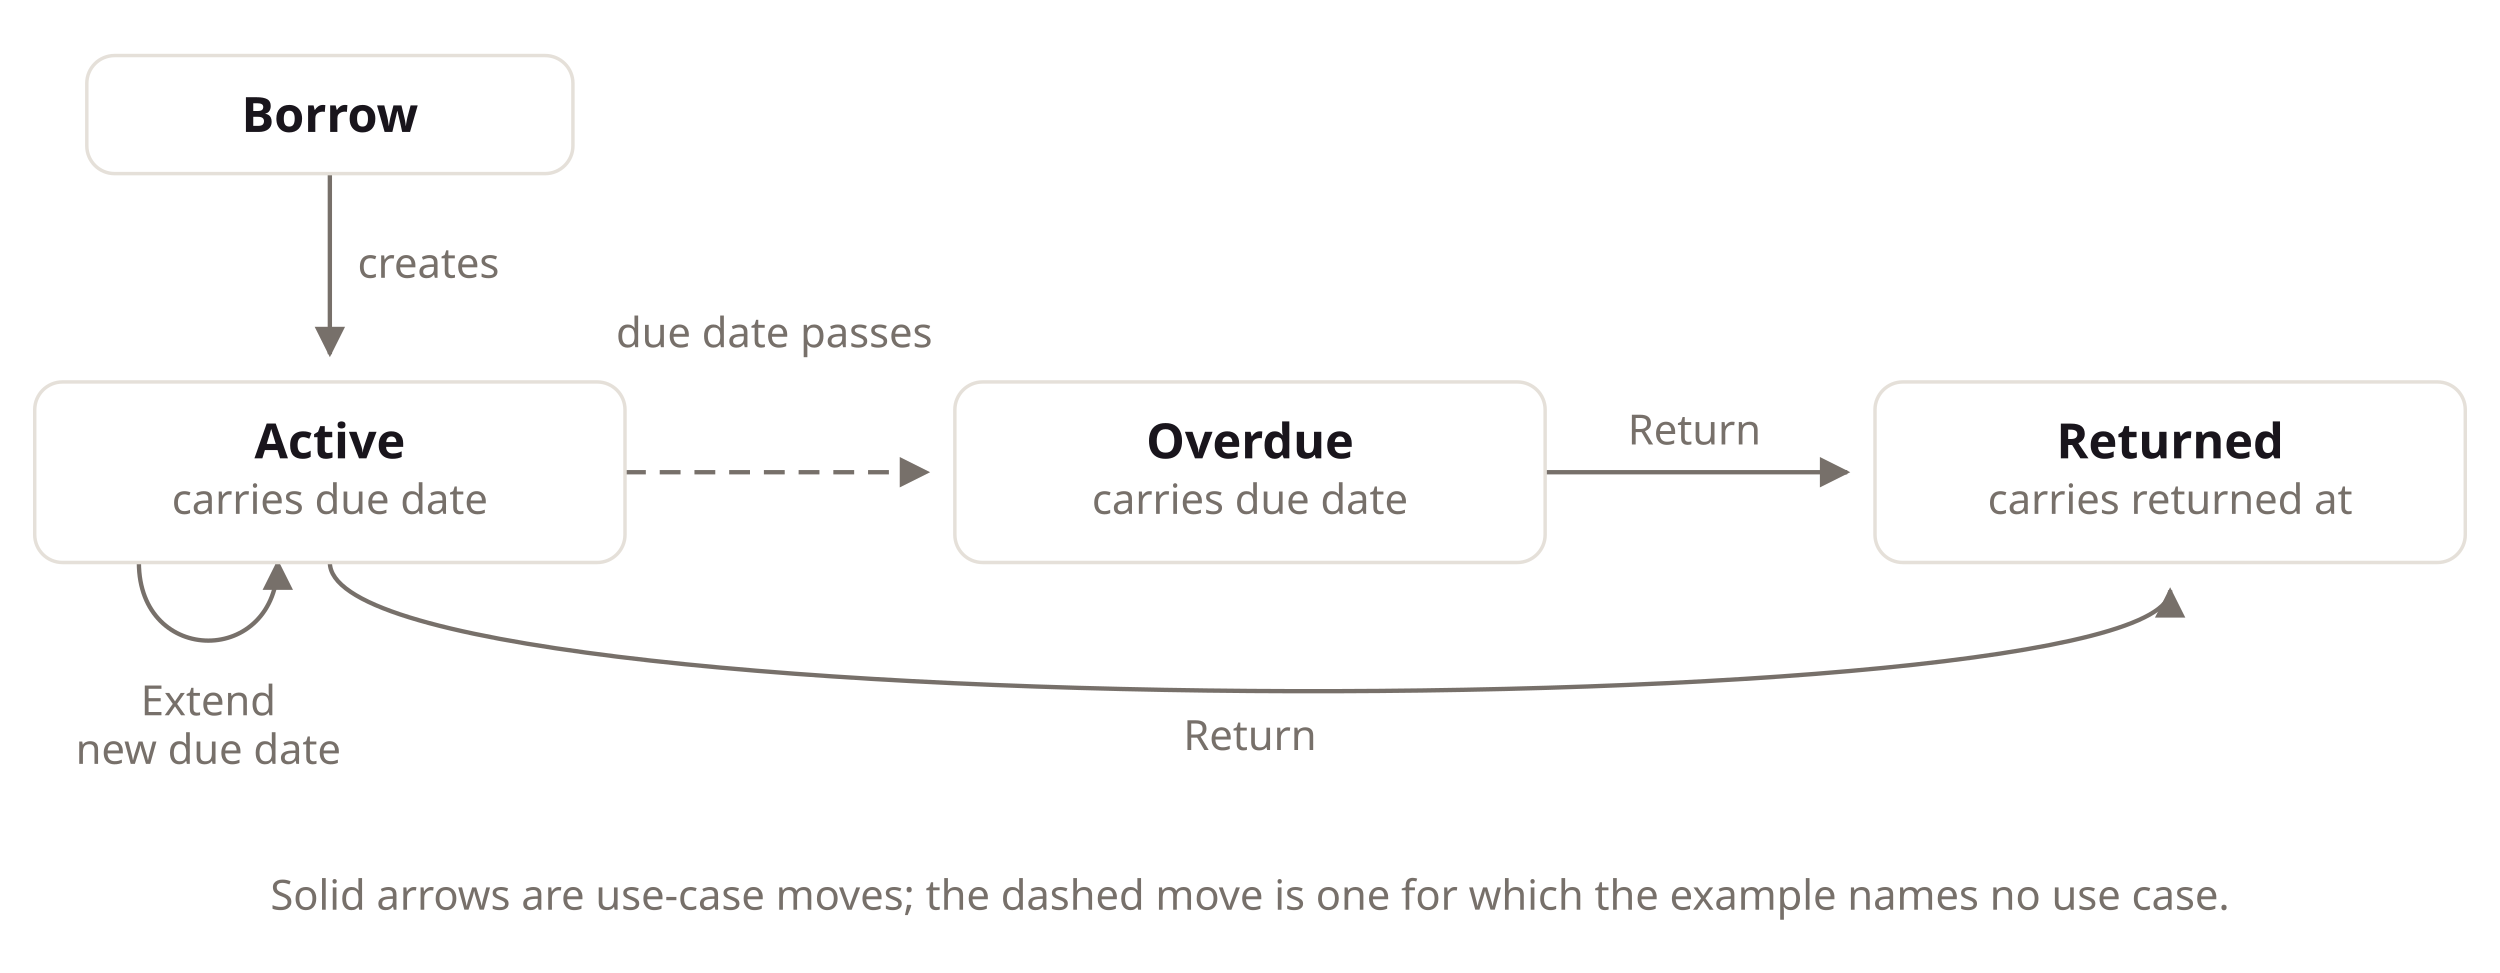
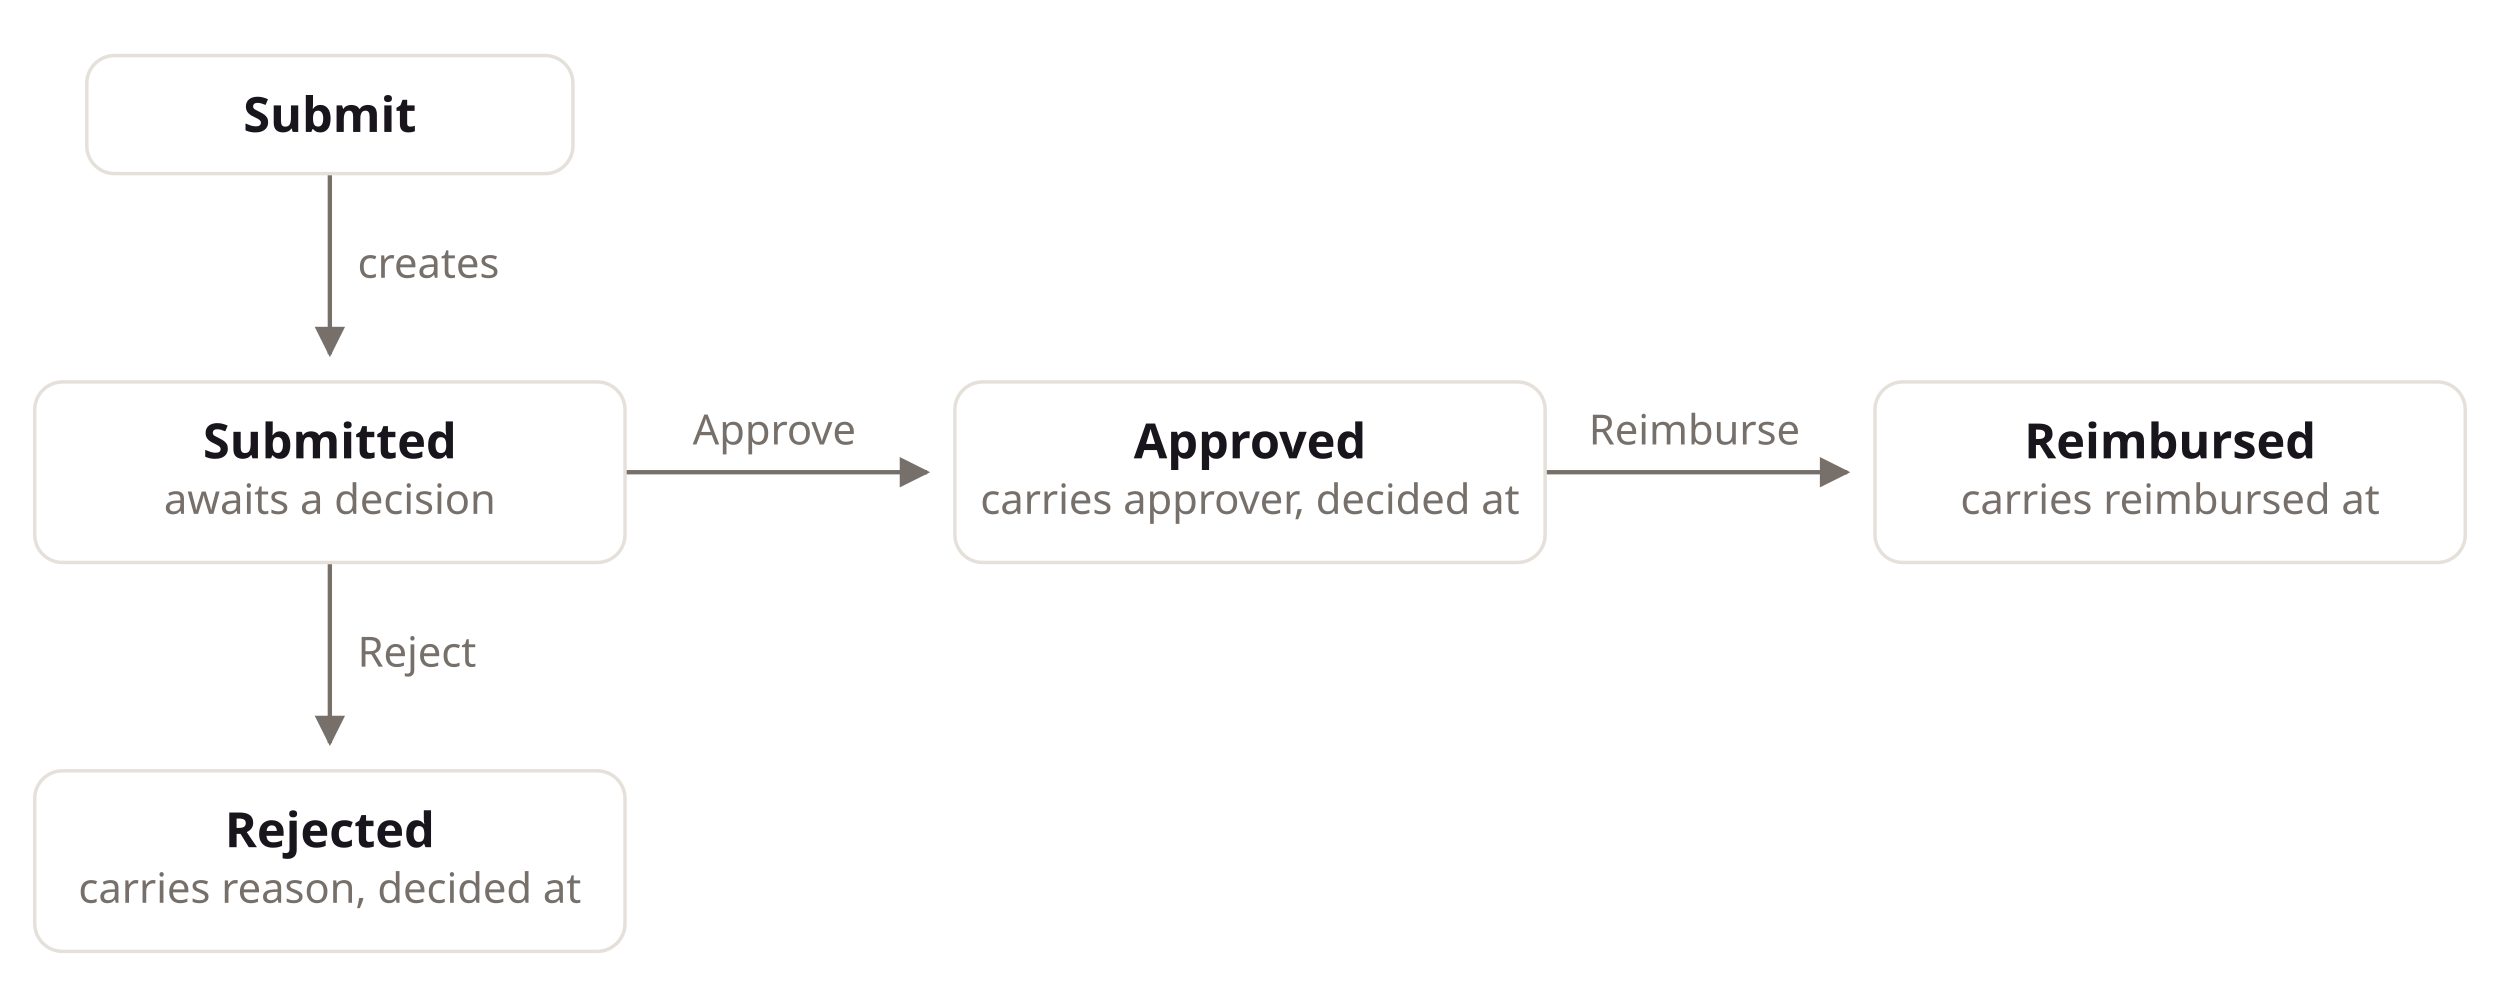
- <svg xmlns="http://www.w3.org/2000/svg" width="720" height="280" viewBox="0 0 720 280" role="img" aria-labelledby="backend-aggregate-lifecycle-title backend-aggregate-lifecycle-desc" font-family="Geist, ui-sans-serif, system-ui, sans-serif">
+ <svg xmlns="http://www.w3.org/2000/svg" width="720" height="290" viewBox="0 0 720 290" role="img" aria-labelledby="backend-aggregate-lifecycle-title backend-aggregate-lifecycle-desc" font-family="Geist, ui-sans-serif, system-ui, sans-serif">
  <defs>
    <marker id="backend-aggregate-lifecycle-arrow" viewBox="0 0 10 10" refX="9" refY="5" markerWidth="7" markerHeight="7" orient="auto-start-reverse">
      <path d="M0 0 10 5 0 10z" style="fill: var(--muted-fg, #77706a)" />
    </marker>
  </defs>
  <g style="stroke: var(--muted-fg, #77706a); fill: none" stroke-width="1.25" marker-end="url(#backend-aggregate-lifecycle-arrow)">
    <path d="M95 50 V 102" />
+     <path d="M180 136 H 267" />
    <path d="M445 136 H 532" />
-     <path d="M95 162 C 95 210, 625 210, 625 170" />
-     <path d="M40 162 C 40 192, 80 192, 80 162" />
-   </g>
-   <g style="stroke: var(--muted-fg, #77706a); fill: none; stroke-dasharray: 6 4" stroke-width="1.25" marker-end="url(#backend-aggregate-lifecycle-arrow)">
-     <path d="M180 136 H 267" />
+     <path d="M95 162 V 214" />
  </g>
  <g style="fill: var(--bg, #ffffff); stroke: var(--border, #e5e0d9)" stroke-width="1">
    <rect x="25" y="16" width="140" height="34" rx="8" />
    <rect x="10" y="110" width="170" height="52" rx="8" />
    <rect x="275" y="110" width="170" height="52" rx="8" />
    <rect x="540" y="110" width="170" height="52" rx="8" />
+     <rect x="10" y="222" width="170" height="52" rx="8" />
  </g>
  <g style="fill: var(--fg, #19151c)" font-size="14" font-weight="600" text-anchor="middle">
-     <text x="95" y="38">Borrow</text>
-     <text x="95" y="132">Active</text>
-     <text x="360" y="132">Overdue</text>
-     <text x="625" y="132">Returned</text>
+     <text x="95" y="38">Submit</text>
+     <text x="95" y="132">Submitted</text>
+     <text x="360" y="132">Approved</text>
+     <text x="625" y="132">Reimbursed</text>
+     <text x="95" y="244">Rejected</text>
  </g>
  <g style="fill: var(--muted-fg, #77706a)" font-size="12" text-anchor="middle">
-     <text x="95" y="148">carries due date</text>
-     <text x="360" y="148">carries due date</text>
-     <text x="625" y="148">carries returned at</text>
-     <text x="223" y="100">due date passes</text>
-     <text x="488" y="128">Return</text>
-     <text x="360" y="216">Return</text>
-     <text x="60" y="206">Extend</text>
-     <text x="60" y="220">new due date</text>
+     <text x="95" y="148">awaits a decision</text>
+     <text x="360" y="148">carries approver, decided at</text>
+     <text x="625" y="148">carries reimbursed at</text>
+     <text x="95" y="260">carries reason, decided at</text>
+     <text x="223" y="128">Approve</text>
+     <text x="488" y="128">Reimburse</text>
  </g>
  <text x="103" y="80" font-size="12" style="fill: var(--muted-fg, #77706a)">creates</text>
-   <text x="360" y="262" text-anchor="middle" font-size="12" style="fill: var(--muted-fg, #77706a)">Solid arrows are use-case moves; the dashed move is one for which the example names no use case.</text>
+   <text x="103" y="192" font-size="12" style="fill: var(--muted-fg, #77706a)">Reject</text>
</svg>
